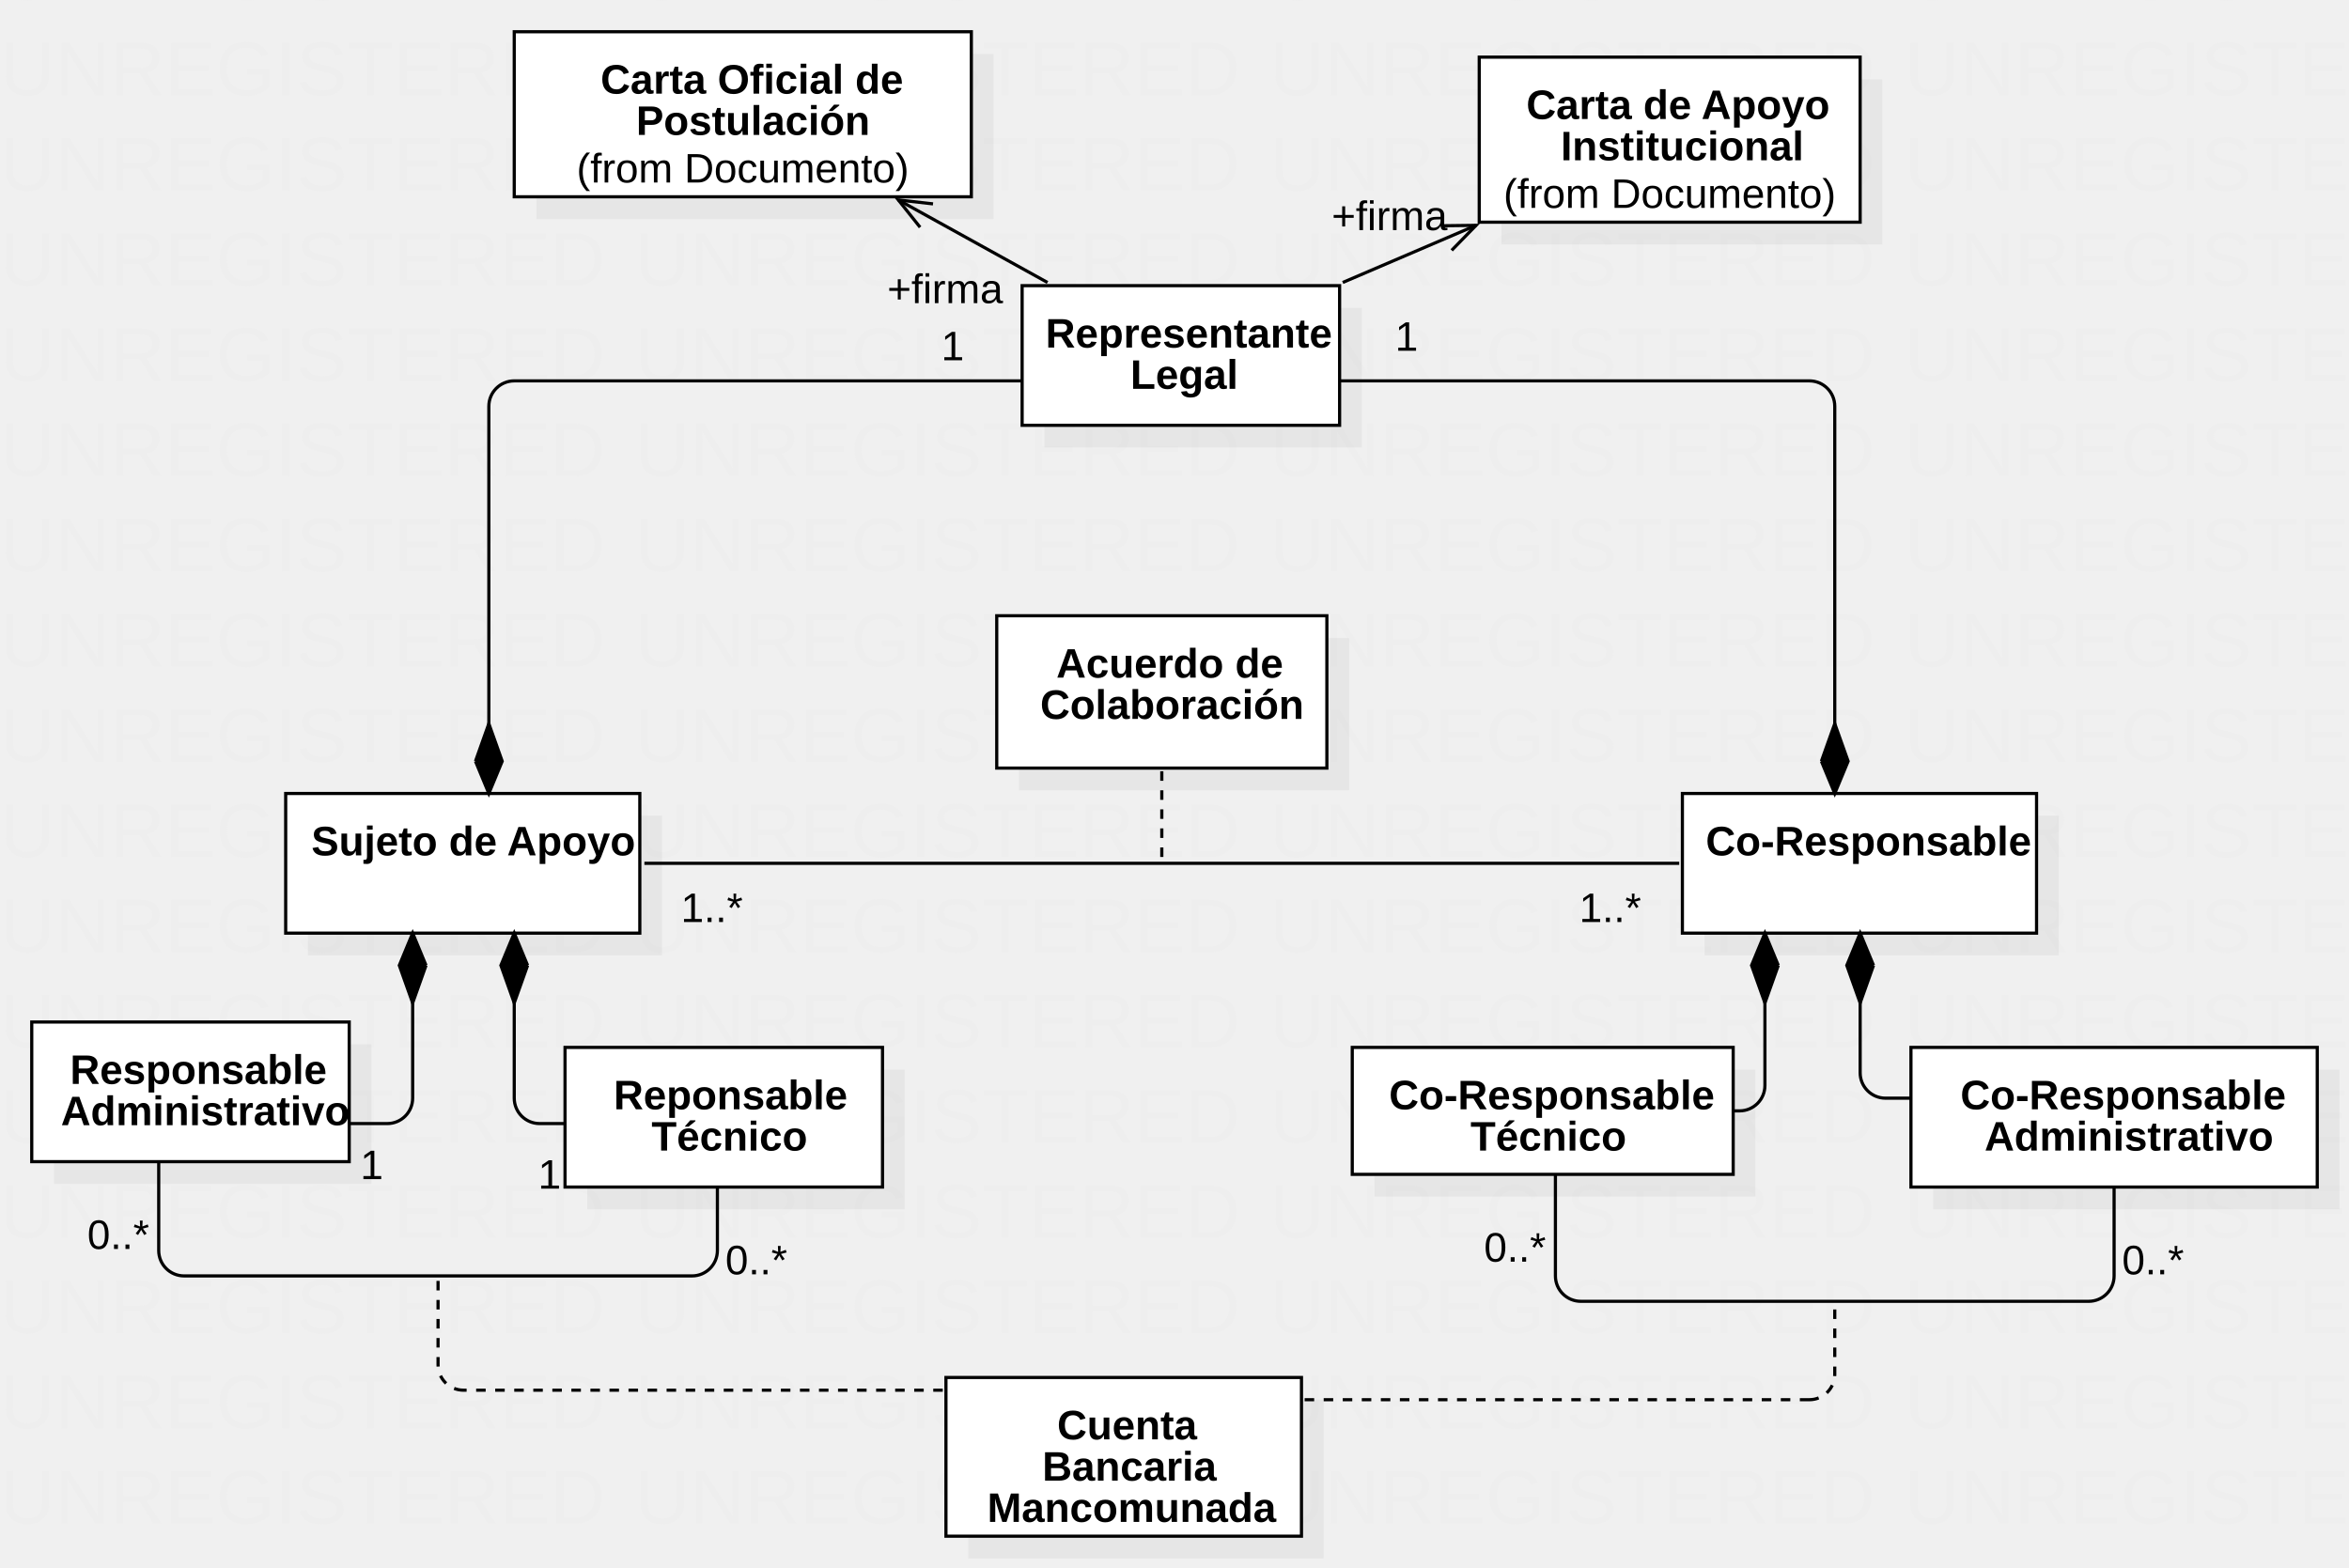
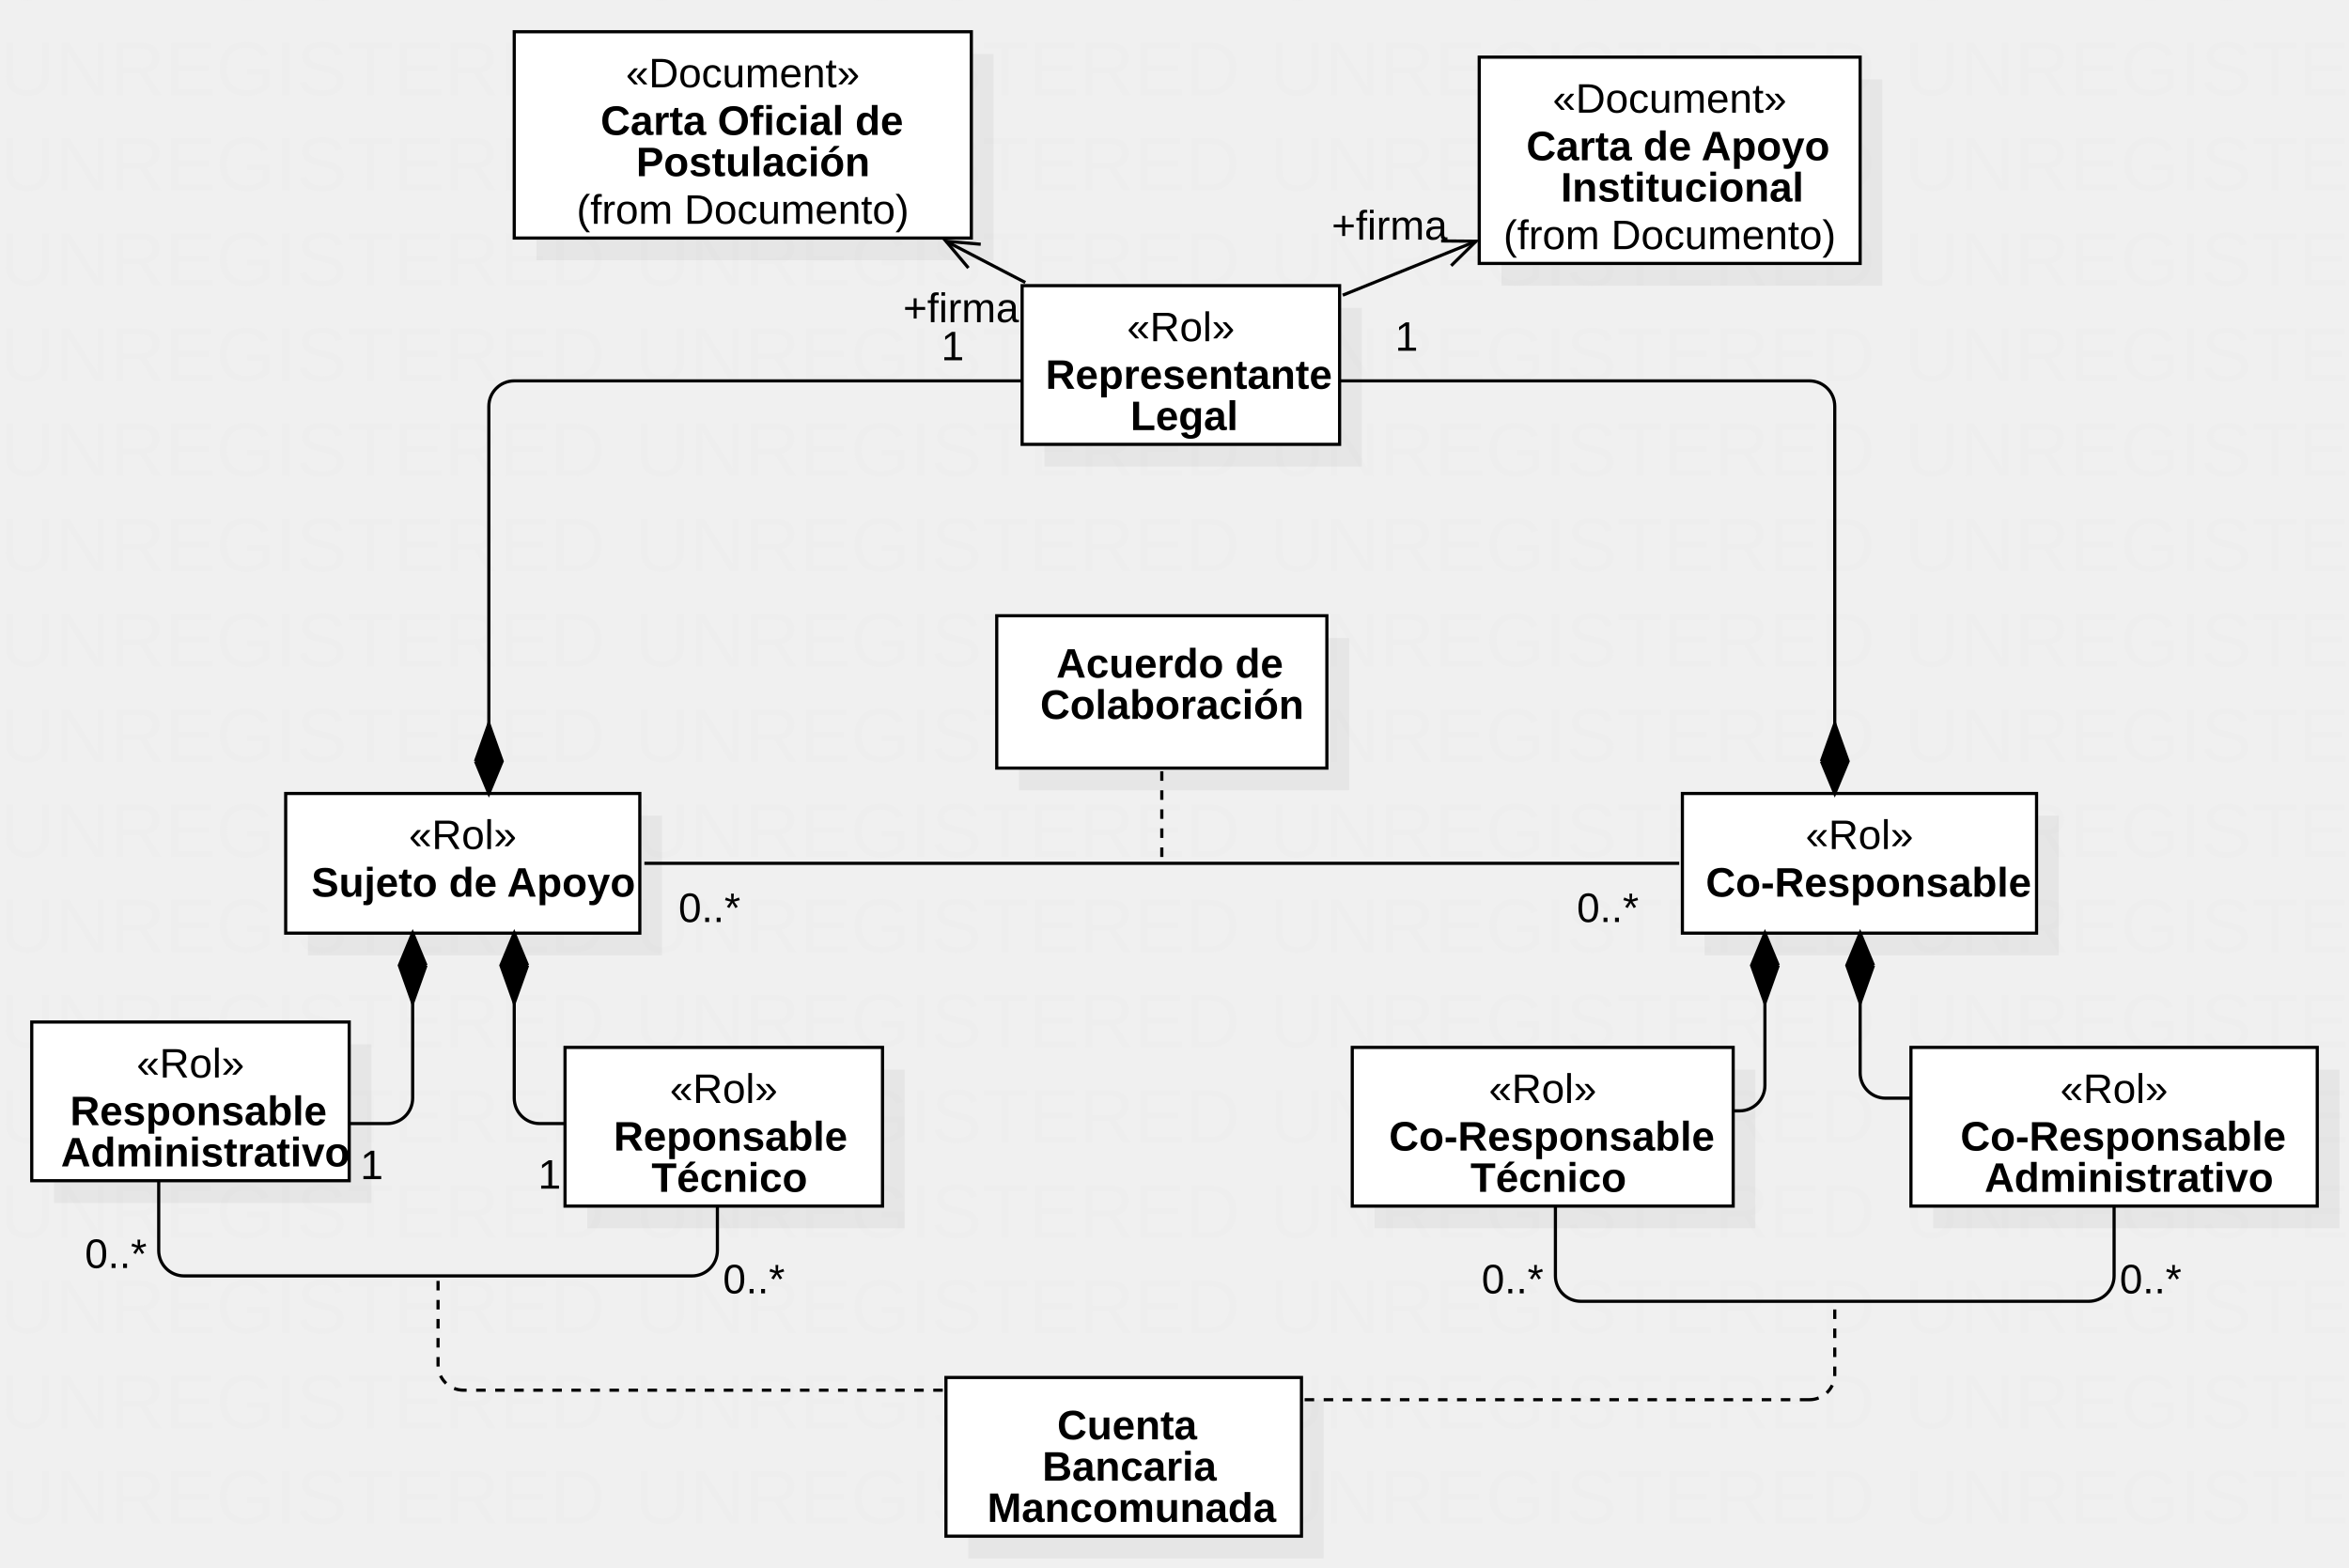
<svg xmlns="http://www.w3.org/2000/svg" version="1.1" width="740" height="494">
  <defs />
  <g>
    <text fill="#eeeeee" stroke="none" font-family="Arial" font-size="24px" font-style="normal" font-weight="normal" text-decoration="none" x="0" y="0">UNREGISTERED</text>
    <text fill="#eeeeee" stroke="none" font-family="Arial" font-size="24px" font-style="normal" font-weight="normal" text-decoration="none" x="0" y="30">UNREGISTERED</text>
    <text fill="#eeeeee" stroke="none" font-family="Arial" font-size="24px" font-style="normal" font-weight="normal" text-decoration="none" x="0" y="60">UNREGISTERED</text>
    <text fill="#eeeeee" stroke="none" font-family="Arial" font-size="24px" font-style="normal" font-weight="normal" text-decoration="none" x="0" y="90">UNREGISTERED</text>
    <text fill="#eeeeee" stroke="none" font-family="Arial" font-size="24px" font-style="normal" font-weight="normal" text-decoration="none" x="0" y="120">UNREGISTERED</text>
    <text fill="#eeeeee" stroke="none" font-family="Arial" font-size="24px" font-style="normal" font-weight="normal" text-decoration="none" x="0" y="150">UNREGISTERED</text>
    <text fill="#eeeeee" stroke="none" font-family="Arial" font-size="24px" font-style="normal" font-weight="normal" text-decoration="none" x="0" y="180">UNREGISTERED</text>
    <text fill="#eeeeee" stroke="none" font-family="Arial" font-size="24px" font-style="normal" font-weight="normal" text-decoration="none" x="0" y="210">UNREGISTERED</text>
    <text fill="#eeeeee" stroke="none" font-family="Arial" font-size="24px" font-style="normal" font-weight="normal" text-decoration="none" x="0" y="240">UNREGISTERED</text>
    <text fill="#eeeeee" stroke="none" font-family="Arial" font-size="24px" font-style="normal" font-weight="normal" text-decoration="none" x="0" y="270">UNREGISTERED</text>
    <text fill="#eeeeee" stroke="none" font-family="Arial" font-size="24px" font-style="normal" font-weight="normal" text-decoration="none" x="0" y="300">UNREGISTERED</text>
    <text fill="#eeeeee" stroke="none" font-family="Arial" font-size="24px" font-style="normal" font-weight="normal" text-decoration="none" x="0" y="330">UNREGISTERED</text>
    <text fill="#eeeeee" stroke="none" font-family="Arial" font-size="24px" font-style="normal" font-weight="normal" text-decoration="none" x="0" y="360">UNREGISTERED</text>
    <text fill="#eeeeee" stroke="none" font-family="Arial" font-size="24px" font-style="normal" font-weight="normal" text-decoration="none" x="0" y="390">UNREGISTERED</text>
    <text fill="#eeeeee" stroke="none" font-family="Arial" font-size="24px" font-style="normal" font-weight="normal" text-decoration="none" x="0" y="420">UNREGISTERED</text>
    <text fill="#eeeeee" stroke="none" font-family="Arial" font-size="24px" font-style="normal" font-weight="normal" text-decoration="none" x="0" y="450">UNREGISTERED</text>
    <text fill="#eeeeee" stroke="none" font-family="Arial" font-size="24px" font-style="normal" font-weight="normal" text-decoration="none" x="0" y="480">UNREGISTERED</text>
    <text fill="#eeeeee" stroke="none" font-family="Arial" font-size="24px" font-style="normal" font-weight="normal" text-decoration="none" x="200" y="0">UNREGISTERED</text>
    <text fill="#eeeeee" stroke="none" font-family="Arial" font-size="24px" font-style="normal" font-weight="normal" text-decoration="none" x="200" y="30">UNREGISTERED</text>
    <text fill="#eeeeee" stroke="none" font-family="Arial" font-size="24px" font-style="normal" font-weight="normal" text-decoration="none" x="200" y="60">UNREGISTERED</text>
    <text fill="#eeeeee" stroke="none" font-family="Arial" font-size="24px" font-style="normal" font-weight="normal" text-decoration="none" x="200" y="90">UNREGISTERED</text>
    <text fill="#eeeeee" stroke="none" font-family="Arial" font-size="24px" font-style="normal" font-weight="normal" text-decoration="none" x="200" y="120">UNREGISTERED</text>
    <text fill="#eeeeee" stroke="none" font-family="Arial" font-size="24px" font-style="normal" font-weight="normal" text-decoration="none" x="200" y="150">UNREGISTERED</text>
    <text fill="#eeeeee" stroke="none" font-family="Arial" font-size="24px" font-style="normal" font-weight="normal" text-decoration="none" x="200" y="180">UNREGISTERED</text>
    <text fill="#eeeeee" stroke="none" font-family="Arial" font-size="24px" font-style="normal" font-weight="normal" text-decoration="none" x="200" y="210">UNREGISTERED</text>
    <text fill="#eeeeee" stroke="none" font-family="Arial" font-size="24px" font-style="normal" font-weight="normal" text-decoration="none" x="200" y="240">UNREGISTERED</text>
    <text fill="#eeeeee" stroke="none" font-family="Arial" font-size="24px" font-style="normal" font-weight="normal" text-decoration="none" x="200" y="270">UNREGISTERED</text>
    <text fill="#eeeeee" stroke="none" font-family="Arial" font-size="24px" font-style="normal" font-weight="normal" text-decoration="none" x="200" y="300">UNREGISTERED</text>
    <text fill="#eeeeee" stroke="none" font-family="Arial" font-size="24px" font-style="normal" font-weight="normal" text-decoration="none" x="200" y="330">UNREGISTERED</text>
    <text fill="#eeeeee" stroke="none" font-family="Arial" font-size="24px" font-style="normal" font-weight="normal" text-decoration="none" x="200" y="360">UNREGISTERED</text>
    <text fill="#eeeeee" stroke="none" font-family="Arial" font-size="24px" font-style="normal" font-weight="normal" text-decoration="none" x="200" y="390">UNREGISTERED</text>
    <text fill="#eeeeee" stroke="none" font-family="Arial" font-size="24px" font-style="normal" font-weight="normal" text-decoration="none" x="200" y="420">UNREGISTERED</text>
    <text fill="#eeeeee" stroke="none" font-family="Arial" font-size="24px" font-style="normal" font-weight="normal" text-decoration="none" x="200" y="450">UNREGISTERED</text>
    <text fill="#eeeeee" stroke="none" font-family="Arial" font-size="24px" font-style="normal" font-weight="normal" text-decoration="none" x="200" y="480">UNREGISTERED</text>
    <text fill="#eeeeee" stroke="none" font-family="Arial" font-size="24px" font-style="normal" font-weight="normal" text-decoration="none" x="400" y="0">UNREGISTERED</text>
    <text fill="#eeeeee" stroke="none" font-family="Arial" font-size="24px" font-style="normal" font-weight="normal" text-decoration="none" x="400" y="30">UNREGISTERED</text>
    <text fill="#eeeeee" stroke="none" font-family="Arial" font-size="24px" font-style="normal" font-weight="normal" text-decoration="none" x="400" y="60">UNREGISTERED</text>
    <text fill="#eeeeee" stroke="none" font-family="Arial" font-size="24px" font-style="normal" font-weight="normal" text-decoration="none" x="400" y="90">UNREGISTERED</text>
    <text fill="#eeeeee" stroke="none" font-family="Arial" font-size="24px" font-style="normal" font-weight="normal" text-decoration="none" x="400" y="120">UNREGISTERED</text>
    <text fill="#eeeeee" stroke="none" font-family="Arial" font-size="24px" font-style="normal" font-weight="normal" text-decoration="none" x="400" y="150">UNREGISTERED</text>
    <text fill="#eeeeee" stroke="none" font-family="Arial" font-size="24px" font-style="normal" font-weight="normal" text-decoration="none" x="400" y="180">UNREGISTERED</text>
    <text fill="#eeeeee" stroke="none" font-family="Arial" font-size="24px" font-style="normal" font-weight="normal" text-decoration="none" x="400" y="210">UNREGISTERED</text>
    <text fill="#eeeeee" stroke="none" font-family="Arial" font-size="24px" font-style="normal" font-weight="normal" text-decoration="none" x="400" y="240">UNREGISTERED</text>
    <text fill="#eeeeee" stroke="none" font-family="Arial" font-size="24px" font-style="normal" font-weight="normal" text-decoration="none" x="400" y="270">UNREGISTERED</text>
    <text fill="#eeeeee" stroke="none" font-family="Arial" font-size="24px" font-style="normal" font-weight="normal" text-decoration="none" x="400" y="300">UNREGISTERED</text>
    <text fill="#eeeeee" stroke="none" font-family="Arial" font-size="24px" font-style="normal" font-weight="normal" text-decoration="none" x="400" y="330">UNREGISTERED</text>
    <text fill="#eeeeee" stroke="none" font-family="Arial" font-size="24px" font-style="normal" font-weight="normal" text-decoration="none" x="400" y="360">UNREGISTERED</text>
    <text fill="#eeeeee" stroke="none" font-family="Arial" font-size="24px" font-style="normal" font-weight="normal" text-decoration="none" x="400" y="390">UNREGISTERED</text>
    <text fill="#eeeeee" stroke="none" font-family="Arial" font-size="24px" font-style="normal" font-weight="normal" text-decoration="none" x="400" y="420">UNREGISTERED</text>
    <text fill="#eeeeee" stroke="none" font-family="Arial" font-size="24px" font-style="normal" font-weight="normal" text-decoration="none" x="400" y="450">UNREGISTERED</text>
    <text fill="#eeeeee" stroke="none" font-family="Arial" font-size="24px" font-style="normal" font-weight="normal" text-decoration="none" x="400" y="480">UNREGISTERED</text>
    <text fill="#eeeeee" stroke="none" font-family="Arial" font-size="24px" font-style="normal" font-weight="normal" text-decoration="none" x="600" y="0">UNREGISTERED</text>
    <text fill="#eeeeee" stroke="none" font-family="Arial" font-size="24px" font-style="normal" font-weight="normal" text-decoration="none" x="600" y="30">UNREGISTERED</text>
    <text fill="#eeeeee" stroke="none" font-family="Arial" font-size="24px" font-style="normal" font-weight="normal" text-decoration="none" x="600" y="60">UNREGISTERED</text>
    <text fill="#eeeeee" stroke="none" font-family="Arial" font-size="24px" font-style="normal" font-weight="normal" text-decoration="none" x="600" y="90">UNREGISTERED</text>
    <text fill="#eeeeee" stroke="none" font-family="Arial" font-size="24px" font-style="normal" font-weight="normal" text-decoration="none" x="600" y="120">UNREGISTERED</text>
    <text fill="#eeeeee" stroke="none" font-family="Arial" font-size="24px" font-style="normal" font-weight="normal" text-decoration="none" x="600" y="150">UNREGISTERED</text>
    <text fill="#eeeeee" stroke="none" font-family="Arial" font-size="24px" font-style="normal" font-weight="normal" text-decoration="none" x="600" y="180">UNREGISTERED</text>
    <text fill="#eeeeee" stroke="none" font-family="Arial" font-size="24px" font-style="normal" font-weight="normal" text-decoration="none" x="600" y="210">UNREGISTERED</text>
    <text fill="#eeeeee" stroke="none" font-family="Arial" font-size="24px" font-style="normal" font-weight="normal" text-decoration="none" x="600" y="240">UNREGISTERED</text>
    <text fill="#eeeeee" stroke="none" font-family="Arial" font-size="24px" font-style="normal" font-weight="normal" text-decoration="none" x="600" y="270">UNREGISTERED</text>
    <text fill="#eeeeee" stroke="none" font-family="Arial" font-size="24px" font-style="normal" font-weight="normal" text-decoration="none" x="600" y="300">UNREGISTERED</text>
    <text fill="#eeeeee" stroke="none" font-family="Arial" font-size="24px" font-style="normal" font-weight="normal" text-decoration="none" x="600" y="330">UNREGISTERED</text>
    <text fill="#eeeeee" stroke="none" font-family="Arial" font-size="24px" font-style="normal" font-weight="normal" text-decoration="none" x="600" y="360">UNREGISTERED</text>
    <text fill="#eeeeee" stroke="none" font-family="Arial" font-size="24px" font-style="normal" font-weight="normal" text-decoration="none" x="600" y="390">UNREGISTERED</text>
    <text fill="#eeeeee" stroke="none" font-family="Arial" font-size="24px" font-style="normal" font-weight="normal" text-decoration="none" x="600" y="420">UNREGISTERED</text>
    <text fill="#eeeeee" stroke="none" font-family="Arial" font-size="24px" font-style="normal" font-weight="normal" text-decoration="none" x="600" y="450">UNREGISTERED</text>
    <text fill="#eeeeee" stroke="none" font-family="Arial" font-size="24px" font-style="normal" font-weight="normal" text-decoration="none" x="600" y="480">UNREGISTERED</text>
    <g transform="translate(-30,-22) scale(1,1)">
      <rect fill="#C0C0C0" stroke="none" x="127" y="279" width="111.559" height="44" opacity="0.2" />
    </g>
    <g transform="translate(-30,-22) scale(1,1)">
      <rect fill="#ffffff" stroke="none" x="120" y="272" width="111.559" height="44" />
    </g>
    <g transform="translate(-30,-22) scale(1,1)">
      <path fill="none" stroke="#000000" d="M 120 272 L 231.559 272 L 231.559 316 L 120 316 L 120 272 Z Z" stroke-miterlimit="10" />
    </g>
    <g transform="translate(-30,-22) scale(1,1)">
      <g>
        <path fill="none" stroke="none" />
-         <text fill="#000000" stroke="none" font-family="Arial" font-size="13px" font-style="normal" font-weight="bold" text-decoration="none" x="128.077" y="291.5">Sujeto de Apoyo</text>
+         <text fill="#000000" stroke="none" font-family="Arial" font-size="13px" font-style="normal" font-weight="normal" text-decoration="none" x="158.796" y="289.5">«Rol»</text>
+       </g>
+     </g>
+     <g transform="translate(-30,-22) scale(1,1)">
+       <g>
+         <path fill="none" stroke="none" />
+         <text fill="#000000" stroke="none" font-family="Arial" font-size="13px" font-style="normal" font-weight="bold" text-decoration="none" x="128.077" y="304.5">Sujeto de Apoyo</text>
      </g>
    </g>
    <g transform="translate(-30,-22) scale(1,1)">
      <rect fill="#C0C0C0" stroke="none" x="567" y="279" width="111.572" height="44" opacity="0.2" />
    </g>
    <g transform="translate(-30,-22) scale(1,1)">
      <rect fill="#ffffff" stroke="none" x="560" y="272" width="111.572" height="44" />
    </g>
    <g transform="translate(-30,-22) scale(1,1)">
      <path fill="none" stroke="#000000" d="M 560 272 L 671.572 272 L 671.572 316 L 560 316 L 560 272 Z Z" stroke-miterlimit="10" />
    </g>
    <g transform="translate(-30,-22) scale(1,1)">
      <g>
        <path fill="none" stroke="none" />
-         <text fill="#000000" stroke="none" font-family="Arial" font-size="13px" font-style="normal" font-weight="bold" text-decoration="none" x="567.369" y="291.5">Co-Responsable</text>
-       </g>
-     </g>
-     <g transform="translate(-30,-22) scale(1,1)">
-       <rect fill="#C0C0C0" stroke="none" x="215" y="359" width="100.013" height="44" opacity="0.2" />
-     </g>
-     <g transform="translate(-30,-22) scale(1,1)">
-       <rect fill="#ffffff" stroke="none" x="208" y="352" width="100.013" height="44" />
-     </g>
-     <g transform="translate(-30,-22) scale(1,1)">
-       <path fill="none" stroke="#000000" d="M 208 352 L 308.013 352 L 308.013 396 L 208 396 L 208 352 Z Z" stroke-miterlimit="10" />
-     </g>
-     <g transform="translate(-30,-22) scale(1,1)">
-       <g>
-         <path fill="none" stroke="none" />
-         <text fill="#000000" stroke="none" font-family="Arial" font-size="13px" font-style="normal" font-weight="bold" text-decoration="none" x="223.313" y="371.5">Reponsable</text>
-         <text fill="#000000" stroke="none" font-family="Arial" font-size="13px" font-style="normal" font-weight="bold" text-decoration="none" x="235.247" y="384.5">Técnico</text>
-       </g>
-     </g>
-     <g transform="translate(-30,-22) scale(1,1)">
-       <rect fill="#C0C0C0" stroke="none" x="47" y="351" width="100.013" height="44" opacity="0.2" />
-     </g>
-     <g transform="translate(-30,-22) scale(1,1)">
-       <rect fill="#ffffff" stroke="none" x="40" y="344" width="100.013" height="44" />
-     </g>
-     <g transform="translate(-30,-22) scale(1,1)">
-       <path fill="none" stroke="#000000" d="M 40 344 L 140.013 344 L 140.013 388 L 40 388 L 40 344 Z Z" stroke-miterlimit="10" />
-     </g>
-     <g transform="translate(-30,-22) scale(1,1)">
-       <g>
-         <path fill="none" stroke="none" />
-         <text fill="#000000" stroke="none" font-family="Arial" font-size="13px" font-style="normal" font-weight="bold" text-decoration="none" x="52.063" y="363.5">Responsable</text>
-         <text fill="#000000" stroke="none" font-family="Arial" font-size="13px" font-style="normal" font-weight="bold" text-decoration="none" x="49.188" y="376.5">Administrativo</text>
-       </g>
-     </g>
-     <g transform="translate(-30,-22) scale(1,1)">
-       <rect fill="#C0C0C0" stroke="none" x="359" y="119" width="100.013" height="44" opacity="0.2" />
-     </g>
-     <g transform="translate(-30,-22) scale(1,1)">
-       <rect fill="#ffffff" stroke="none" x="352" y="112" width="100.013" height="44" />
-     </g>
-     <g transform="translate(-30,-22) scale(1,1)">
-       <path fill="none" stroke="#000000" d="M 352 112 L 452.013 112 L 452.013 156 L 352 156 L 352 112 Z Z" stroke-miterlimit="10" />
-     </g>
-     <g transform="translate(-30,-22) scale(1,1)">
-       <g>
-         <path fill="none" stroke="none" />
-         <text fill="#000000" stroke="none" font-family="Arial" font-size="13px" font-style="normal" font-weight="bold" text-decoration="none" x="359.366" y="131.5">Representante</text>
-         <text fill="#000000" stroke="none" font-family="Arial" font-size="13px" font-style="normal" font-weight="bold" text-decoration="none" x="386.102" y="144.5">Legal</text>
+         <text fill="#000000" stroke="none" font-family="Arial" font-size="13px" font-style="normal" font-weight="normal" text-decoration="none" x="598.803" y="289.5">«Rol»</text>
+       </g>
+     </g>
+     <g transform="translate(-30,-22) scale(1,1)">
+       <g>
+         <path fill="none" stroke="none" />
+         <text fill="#000000" stroke="none" font-family="Arial" font-size="13px" font-style="normal" font-weight="bold" text-decoration="none" x="567.369" y="304.5">Co-Responsable</text>
+       </g>
+     </g>
+     <g transform="translate(-30,-22) scale(1,1)">
+       <rect fill="#C0C0C0" stroke="none" x="215" y="359" width="100.013" height="50" opacity="0.2" />
+     </g>
+     <g transform="translate(-30,-22) scale(1,1)">
+       <rect fill="#ffffff" stroke="none" x="208" y="352" width="100.013" height="50" />
+     </g>
+     <g transform="translate(-30,-22) scale(1,1)">
+       <path fill="none" stroke="#000000" d="M 208 352 L 308.013 352 L 308.013 402 L 208 402 L 208 352 Z Z" stroke-miterlimit="10" />
+     </g>
+     <g transform="translate(-30,-22) scale(1,1)">
+       <g>
+         <path fill="none" stroke="none" />
+         <text fill="#000000" stroke="none" font-family="Arial" font-size="13px" font-style="normal" font-weight="normal" text-decoration="none" x="241.023" y="369.5">«Rol»</text>
+       </g>
+     </g>
+     <g transform="translate(-30,-22) scale(1,1)">
+       <g>
+         <path fill="none" stroke="none" />
+         <text fill="#000000" stroke="none" font-family="Arial" font-size="13px" font-style="normal" font-weight="bold" text-decoration="none" x="223.313" y="384.5">Reponsable</text>
+         <text fill="#000000" stroke="none" font-family="Arial" font-size="13px" font-style="normal" font-weight="bold" text-decoration="none" x="235.247" y="397.5">Técnico</text>
+       </g>
+     </g>
+     <g transform="translate(-30,-22) scale(1,1)">
+       <rect fill="#C0C0C0" stroke="none" x="47" y="351" width="100.013" height="50" opacity="0.2" />
+     </g>
+     <g transform="translate(-30,-22) scale(1,1)">
+       <rect fill="#ffffff" stroke="none" x="40" y="344" width="100.013" height="50" />
+     </g>
+     <g transform="translate(-30,-22) scale(1,1)">
+       <path fill="none" stroke="#000000" d="M 40 344 L 140.013 344 L 140.013 394 L 40 394 L 40 344 Z Z" stroke-miterlimit="10" />
+     </g>
+     <g transform="translate(-30,-22) scale(1,1)">
+       <g>
+         <path fill="none" stroke="none" />
+         <text fill="#000000" stroke="none" font-family="Arial" font-size="13px" font-style="normal" font-weight="normal" text-decoration="none" x="73.023" y="361.5">«Rol»</text>
+       </g>
+     </g>
+     <g transform="translate(-30,-22) scale(1,1)">
+       <g>
+         <path fill="none" stroke="none" />
+         <text fill="#000000" stroke="none" font-family="Arial" font-size="13px" font-style="normal" font-weight="bold" text-decoration="none" x="52.063" y="376.5">Responsable</text>
+         <text fill="#000000" stroke="none" font-family="Arial" font-size="13px" font-style="normal" font-weight="bold" text-decoration="none" x="49.188" y="389.5">Administrativo</text>
+       </g>
+     </g>
+     <g transform="translate(-30,-22) scale(1,1)">
+       <rect fill="#C0C0C0" stroke="none" x="359" y="119" width="100.013" height="50" opacity="0.2" />
+     </g>
+     <g transform="translate(-30,-22) scale(1,1)">
+       <rect fill="#ffffff" stroke="none" x="352" y="112" width="100.013" height="50" />
+     </g>
+     <g transform="translate(-30,-22) scale(1,1)">
+       <path fill="none" stroke="#000000" d="M 352 112 L 452.013 112 L 452.013 162 L 352 162 L 352 112 Z Z" stroke-miterlimit="10" />
+     </g>
+     <g transform="translate(-30,-22) scale(1,1)">
+       <g>
+         <path fill="none" stroke="none" />
+         <text fill="#000000" stroke="none" font-family="Arial" font-size="13px" font-style="normal" font-weight="normal" text-decoration="none" x="385.023" y="129.5">«Rol»</text>
+       </g>
+     </g>
+     <g transform="translate(-30,-22) scale(1,1)">
+       <g>
+         <path fill="none" stroke="none" />
+         <text fill="#000000" stroke="none" font-family="Arial" font-size="13px" font-style="normal" font-weight="bold" text-decoration="none" x="359.366" y="144.5">Representante</text>
+         <text fill="#000000" stroke="none" font-family="Arial" font-size="13px" font-style="normal" font-weight="bold" text-decoration="none" x="386.102" y="157.5">Legal</text>
      </g>
    </g>
    <g transform="translate(-30,-22) scale(1,1)">
      <path fill="none" stroke="#000000" d="M 208 376 L 200 376 M 200 376 A 8 8 0 0 1 192 368 L 192 316" stroke-miterlimit="10" />
    </g>
    <g transform="translate(-30,-22) scale(1,1)">
      <path fill="#000000" stroke="none" d="M 196.21 326.163 L 192 316 L 187.79 326.163 L 192 338" />
    </g>
    <g transform="translate(-30,-22) scale(1,1)">
      <path fill="none" stroke="#000000" d="M 196.21 326.163 L 192 316 L 187.79 326.163 L 192 338 L 196.21 326.163" stroke-miterlimit="10" />
    </g>
    <g transform="translate(-30,-22) scale(1,1)">
      <g>
        <path fill="none" stroke="none" />
        <text fill="#000000" stroke="none" font-family="Arial" font-size="13px" font-style="normal" font-weight="normal" text-decoration="none" x="199.5" y="396.5">1</text>
      </g>
    </g>
    <g transform="translate(-30,-22) scale(1,1)">
      <path fill="none" stroke="#000000" d="M 140 376 L 152 376 M 152 376 A 8 8 0 0 0 160 368 L 160 316" stroke-miterlimit="10" />
    </g>
    <g transform="translate(-30,-22) scale(1,1)">
      <path fill="#000000" stroke="none" d="M 164.21 326.163 L 160 316 L 155.79 326.163 L 160 338" />
    </g>
    <g transform="translate(-30,-22) scale(1,1)">
      <path fill="none" stroke="#000000" d="M 164.21 326.163 L 160 316 L 155.79 326.163 L 160 338 L 164.21 326.163" stroke-miterlimit="10" />
    </g>
    <g transform="translate(-30,-22) scale(1,1)">
      <g>
        <path fill="none" stroke="none" />
        <text fill="#000000" stroke="none" font-family="Arial" font-size="13px" font-style="normal" font-weight="normal" text-decoration="none" x="143.5" y="393.5">1</text>
      </g>
    </g>
    <g transform="translate(-30,-22) scale(1,1)">
      <path fill="none" stroke="#000000" d="M 352 142 L 192 142 M 192 142 A 8 8 0 0 0 184 150 L 184 272" stroke-miterlimit="10" />
    </g>
    <g transform="translate(-30,-22) scale(1,1)">
      <path fill="#000000" stroke="none" d="M 179.79 261.837 L 184 272 L 188.21 261.837 L 184 250" />
    </g>
    <g transform="translate(-30,-22) scale(1,1)">
      <path fill="none" stroke="#000000" d="M 179.79 261.837 L 184 272 L 188.21 261.837 L 184 250 L 179.79 261.837" stroke-miterlimit="10" />
    </g>
    <g transform="translate(-30,-22) scale(1,1)">
      <g>
        <path fill="none" stroke="none" />
        <text fill="#000000" stroke="none" font-family="Arial" font-size="13px" font-style="normal" font-weight="normal" text-decoration="none" x="326.5" y="135.5">1</text>
      </g>
    </g>
    <g transform="translate(-30,-22) scale(1,1)">
      <path fill="none" stroke="#000000" d="M 452 142 L 600 142 M 600 142 A 8 8 0 0 1 608 150 L 608 272" stroke-miterlimit="10" />
    </g>
    <g transform="translate(-30,-22) scale(1,1)">
      <path fill="#000000" stroke="none" d="M 603.79 261.837 L 608 272 L 612.21 261.837 L 608 250" />
    </g>
    <g transform="translate(-30,-22) scale(1,1)">
      <path fill="none" stroke="#000000" d="M 603.79 261.837 L 608 272 L 612.21 261.837 L 608 250 L 603.79 261.837" stroke-miterlimit="10" />
    </g>
    <g transform="translate(-30,-22) scale(1,1)">
      <g>
        <path fill="none" stroke="none" />
        <text fill="#000000" stroke="none" font-family="Arial" font-size="13px" font-style="normal" font-weight="normal" text-decoration="none" x="469.5" y="132.5">1</text>
      </g>
    </g>
    <g transform="translate(-30,-22) scale(1,1)">
-       <rect fill="#C0C0C0" stroke="none" x="639" y="359" width="128" height="44" opacity="0.2" />
-     </g>
-     <g transform="translate(-30,-22) scale(1,1)">
-       <rect fill="#ffffff" stroke="none" x="632" y="352" width="128" height="44" />
-     </g>
-     <g transform="translate(-30,-22) scale(1,1)">
-       <path fill="none" stroke="#000000" d="M 632 352 L 760 352 L 760 396 L 632 396 L 632 352 Z Z" stroke-miterlimit="10" />
-     </g>
-     <g transform="translate(-30,-22) scale(1,1)">
-       <g>
-         <path fill="none" stroke="none" />
-         <text fill="#000000" stroke="none" font-family="Arial" font-size="13px" font-style="normal" font-weight="bold" text-decoration="none" x="647.583" y="371.5">Co-Responsable</text>
-         <text fill="#000000" stroke="none" font-family="Arial" font-size="13px" font-style="normal" font-weight="bold" text-decoration="none" x="655.181" y="384.5">Administrativo</text>
-       </g>
-     </g>
-     <g transform="translate(-30,-22) scale(1,1)">
-       <rect fill="#C0C0C0" stroke="none" x="463" y="359" width="120" height="40" opacity="0.2" />
-     </g>
-     <g transform="translate(-30,-22) scale(1,1)">
-       <rect fill="#ffffff" stroke="none" x="456" y="352" width="120" height="40" />
-     </g>
-     <g transform="translate(-30,-22) scale(1,1)">
-       <path fill="none" stroke="#000000" d="M 456 352 L 576 352 L 576 392 L 456 392 L 456 352 Z Z" stroke-miterlimit="10" />
-     </g>
-     <g transform="translate(-30,-22) scale(1,1)">
-       <g>
-         <path fill="none" stroke="none" />
-         <text fill="#000000" stroke="none" font-family="Arial" font-size="13px" font-style="normal" font-weight="bold" text-decoration="none" x="467.583" y="371.5">Co-Responsable</text>
-         <text fill="#000000" stroke="none" font-family="Arial" font-size="13px" font-style="normal" font-weight="bold" text-decoration="none" x="493.24" y="384.5">Técnico</text>
+       <rect fill="#C0C0C0" stroke="none" x="639" y="359" width="128" height="50" opacity="0.2" />
+     </g>
+     <g transform="translate(-30,-22) scale(1,1)">
+       <rect fill="#ffffff" stroke="none" x="632" y="352" width="128" height="50" />
+     </g>
+     <g transform="translate(-30,-22) scale(1,1)">
+       <path fill="none" stroke="#000000" d="M 632 352 L 760 352 L 760 402 L 632 402 L 632 352 Z Z" stroke-miterlimit="10" />
+     </g>
+     <g transform="translate(-30,-22) scale(1,1)">
+       <g>
+         <path fill="none" stroke="none" />
+         <text fill="#000000" stroke="none" font-family="Arial" font-size="13px" font-style="normal" font-weight="normal" text-decoration="none" x="679.017" y="369.5">«Rol»</text>
+       </g>
+     </g>
+     <g transform="translate(-30,-22) scale(1,1)">
+       <g>
+         <path fill="none" stroke="none" />
+         <text fill="#000000" stroke="none" font-family="Arial" font-size="13px" font-style="normal" font-weight="bold" text-decoration="none" x="647.583" y="384.5">Co-Responsable</text>
+         <text fill="#000000" stroke="none" font-family="Arial" font-size="13px" font-style="normal" font-weight="bold" text-decoration="none" x="655.181" y="397.5">Administrativo</text>
+       </g>
+     </g>
+     <g transform="translate(-30,-22) scale(1,1)">
+       <rect fill="#C0C0C0" stroke="none" x="463" y="359" width="120" height="50" opacity="0.2" />
+     </g>
+     <g transform="translate(-30,-22) scale(1,1)">
+       <rect fill="#ffffff" stroke="none" x="456" y="352" width="120" height="50" />
+     </g>
+     <g transform="translate(-30,-22) scale(1,1)">
+       <path fill="none" stroke="#000000" d="M 456 352 L 576 352 L 576 402 L 456 402 L 456 352 Z Z" stroke-miterlimit="10" />
+     </g>
+     <g transform="translate(-30,-22) scale(1,1)">
+       <g>
+         <path fill="none" stroke="none" />
+         <text fill="#000000" stroke="none" font-family="Arial" font-size="13px" font-style="normal" font-weight="normal" text-decoration="none" x="499.017" y="369.5">«Rol»</text>
+       </g>
+     </g>
+     <g transform="translate(-30,-22) scale(1,1)">
+       <g>
+         <path fill="none" stroke="none" />
+         <text fill="#000000" stroke="none" font-family="Arial" font-size="13px" font-style="normal" font-weight="bold" text-decoration="none" x="467.583" y="384.5">Co-Responsable</text>
+         <text fill="#000000" stroke="none" font-family="Arial" font-size="13px" font-style="normal" font-weight="bold" text-decoration="none" x="493.24" y="397.5">Técnico</text>
      </g>
    </g>
    <g transform="translate(-30,-22) scale(1,1)">
      <path fill="none" stroke="#000000" d="M 576 372 L 578 372 M 578 372 A 8 8 0 0 0 586 364 L 586 316" stroke-miterlimit="10" />
    </g>
    <g transform="translate(-30,-22) scale(1,1)">
      <path fill="#000000" stroke="none" d="M 590.21 326.163 L 586 316 L 581.79 326.163 L 586 338" />
    </g>
    <g transform="translate(-30,-22) scale(1,1)">
      <path fill="none" stroke="#000000" d="M 590.21 326.163 L 586 316 L 581.79 326.163 L 586 338 L 590.21 326.163" stroke-miterlimit="10" />
    </g>
    <g transform="translate(-30,-22) scale(1,1)">
      <path fill="none" stroke="#000000" d="M 632 368 L 624 368 M 624 368 A 8 8 0 0 1 616 360 L 616 316" stroke-miterlimit="10" />
    </g>
    <g transform="translate(-30,-22) scale(1,1)">
      <path fill="#000000" stroke="none" d="M 620.21 326.163 L 616 316 L 611.79 326.163 L 616 338" />
    </g>
    <g transform="translate(-30,-22) scale(1,1)">
      <path fill="none" stroke="#000000" d="M 620.21 326.163 L 616 316 L 611.79 326.163 L 616 338 L 620.21 326.163" stroke-miterlimit="10" />
    </g>
    <g transform="translate(-30,-22) scale(1,1)">
      <rect fill="#C0C0C0" stroke="none" x="351" y="223" width="104" height="48" opacity="0.2" />
    </g>
    <g transform="translate(-30,-22) scale(1,1)">
      <rect fill="#ffffff" stroke="none" x="344" y="216" width="104" height="48" />
    </g>
    <g transform="translate(-30,-22) scale(1,1)">
      <path fill="none" stroke="#000000" d="M 344 216 L 448 216 L 448 264 L 344 264 L 344 216 Z Z" stroke-miterlimit="10" />
    </g>
    <g transform="translate(-30,-22) scale(1,1)">
      <g>
        <path fill="none" stroke="none" />
        <text fill="#000000" stroke="none" font-family="Arial" font-size="13px" font-style="normal" font-weight="bold" text-decoration="none" x="362.754" y="235.5">Acuerdo de</text>
        <text fill="#000000" stroke="none" font-family="Arial" font-size="13px" font-style="normal" font-weight="bold" text-decoration="none" x="357.698" y="248.5">Colaboración</text>
      </g>
    </g>
    <g transform="translate(-30,-22) scale(1,1)">
      <rect fill="#C0C0C0" stroke="none" x="335" y="463" width="112" height="50" opacity="0.2" />
    </g>
    <g transform="translate(-30,-22) scale(1,1)">
      <rect fill="#ffffff" stroke="none" x="328" y="456" width="112" height="50" />
    </g>
    <g transform="translate(-30,-22) scale(1,1)">
      <path fill="none" stroke="#000000" d="M 328 456 L 440 456 L 440 506 L 328 506 L 328 456 Z Z" stroke-miterlimit="10" />
    </g>
    <g transform="translate(-30,-22) scale(1,1)">
      <g>
        <path fill="none" stroke="none" />
        <text fill="#000000" stroke="none" font-family="Arial" font-size="13px" font-style="normal" font-weight="bold" text-decoration="none" x="363.04" y="475.5">Cuenta</text>
        <text fill="#000000" stroke="none" font-family="Arial" font-size="13px" font-style="normal" font-weight="bold" text-decoration="none" x="358.346" y="488.5">Bancaria</text>
        <text fill="#000000" stroke="none" font-family="Arial" font-size="13px" font-style="normal" font-weight="bold" text-decoration="none" x="341.001" y="501.5">Mancomunada</text>
      </g>
    </g>
    <g transform="translate(-30,-22) scale(1,1)">
-       <path fill="none" stroke="#000000" d="M 520 392 L 520 424 M 520 424 A 8 8 0 0 0 528 432 L 688 432 M 688 432 A 8 8 0 0 0 696 424 L 696 396" stroke-miterlimit="10" />
-     </g>
-     <g transform="translate(-30,-22) scale(1,1)">
-       <g>
-         <path fill="none" stroke="none" />
-         <text fill="#000000" stroke="none" font-family="Arial" font-size="13px" font-style="normal" font-weight="normal" text-decoration="none" x="497.5" y="419.5">0..*</text>
-       </g>
-     </g>
-     <g transform="translate(-30,-22) scale(1,1)">
-       <g>
-         <path fill="none" stroke="none" />
-         <text fill="#000000" stroke="none" font-family="Arial" font-size="13px" font-style="normal" font-weight="normal" text-decoration="none" x="698.5" y="423.5">0..*</text>
+       <path fill="none" stroke="#000000" d="M 520 402 L 520 424 M 520 424 A 8 8 0 0 0 528 432 L 688 432 M 688 432 A 8 8 0 0 0 696 424 L 696 402" stroke-miterlimit="10" />
+     </g>
+     <g transform="translate(-30,-22) scale(1,1)">
+       <g>
+         <path fill="none" stroke="none" />
+         <text fill="#000000" stroke="none" font-family="Arial" font-size="13px" font-style="normal" font-weight="normal" text-decoration="none" x="496.744" y="429.5">0..*</text>
+       </g>
+     </g>
+     <g transform="translate(-30,-22) scale(1,1)">
+       <g>
+         <path fill="none" stroke="none" />
+         <text fill="#000000" stroke="none" font-family="Arial" font-size="13px" font-style="normal" font-weight="normal" text-decoration="none" x="697.744" y="429.5">0..*</text>
      </g>
    </g>
    <g transform="translate(-30,-22) scale(1,1)">
      <path fill="none" stroke="#000000" d="M 233 294 L 559 294" stroke-miterlimit="10" />
    </g>
    <g transform="translate(-30,-22) scale(1,1)">
      <g>
        <path fill="none" stroke="none" />
-         <text fill="#000000" stroke="none" font-family="Arial" font-size="13px" font-style="normal" font-weight="normal" text-decoration="none" x="244.5" y="312.5">1..*</text>
-       </g>
-     </g>
-     <g transform="translate(-30,-22) scale(1,1)">
-       <g>
-         <path fill="none" stroke="none" />
-         <text fill="#000000" stroke="none" font-family="Arial" font-size="13px" font-style="normal" font-weight="normal" text-decoration="none" x="527.5" y="312.5">1..*</text>
+         <text fill="#000000" stroke="none" font-family="Arial" font-size="13px" font-style="normal" font-weight="normal" text-decoration="none" x="243.744" y="312.5">0..*</text>
+       </g>
+     </g>
+     <g transform="translate(-30,-22) scale(1,1)">
+       <g>
+         <path fill="none" stroke="none" />
+         <text fill="#000000" stroke="none" font-family="Arial" font-size="13px" font-style="normal" font-weight="normal" text-decoration="none" x="526.744" y="312.5">0..*</text>
      </g>
    </g>
    <g transform="translate(-30,-22) scale(1,1)">
      <path fill="none" stroke="#000000" d="M 441 463 L 600 463 M 600 463 A 8 8 0 0 0 608 455 L 608 433" stroke-miterlimit="10" stroke-dasharray="3" />
    </g>
    <g transform="translate(-30,-22) scale(1,1)">
      <path fill="none" stroke="#000000" d="M 396 265 L 396 294" stroke-miterlimit="10" stroke-dasharray="3" />
    </g>
    <g transform="translate(-30,-22) scale(1,1)">
-       <path fill="none" stroke="#000000" d="M 80 388 L 80 416 M 80 416 A 8 8 0 0 0 88 424 L 248 424 M 248 424 A 8 8 0 0 0 256 416 L 256 396" stroke-miterlimit="10" />
-     </g>
-     <g transform="translate(-30,-22) scale(1,1)">
-       <g>
-         <path fill="none" stroke="none" />
-         <text fill="#000000" stroke="none" font-family="Arial" font-size="13px" font-style="normal" font-weight="normal" text-decoration="none" x="57.5" y="415.5">0..*</text>
-       </g>
-     </g>
-     <g transform="translate(-30,-22) scale(1,1)">
-       <g>
-         <path fill="none" stroke="none" />
-         <text fill="#000000" stroke="none" font-family="Arial" font-size="13px" font-style="normal" font-weight="normal" text-decoration="none" x="258.5" y="423.5">0..*</text>
+       <path fill="none" stroke="#000000" d="M 80 394 L 80 416 M 80 416 A 8 8 0 0 0 88 424 L 248 424 M 248 424 A 8 8 0 0 0 256 416 L 256 402" stroke-miterlimit="10" />
+     </g>
+     <g transform="translate(-30,-22) scale(1,1)">
+       <g>
+         <path fill="none" stroke="none" />
+         <text fill="#000000" stroke="none" font-family="Arial" font-size="13px" font-style="normal" font-weight="normal" text-decoration="none" x="56.744" y="421.5">0..*</text>
+       </g>
+     </g>
+     <g transform="translate(-30,-22) scale(1,1)">
+       <g>
+         <path fill="none" stroke="none" />
+         <text fill="#000000" stroke="none" font-family="Arial" font-size="13px" font-style="normal" font-weight="normal" text-decoration="none" x="257.744" y="429.5">0..*</text>
      </g>
    </g>
    <g transform="translate(-30,-22) scale(1,1)">
      <path fill="none" stroke="#000000" d="M 327 460 L 176 460 M 176 460 A 8 8 0 0 1 168 452 L 168 425" stroke-miterlimit="10" stroke-dasharray="3" />
    </g>
    <g transform="translate(-30,-22) scale(1,1)">
-       <rect fill="#C0C0C0" stroke="none" x="503" y="47" width="120" height="52" opacity="0.2" />
-     </g>
-     <g transform="translate(-30,-22) scale(1,1)">
-       <rect fill="#ffffff" stroke="none" x="496" y="40" width="120" height="52" />
-     </g>
-     <g transform="translate(-30,-22) scale(1,1)">
-       <path fill="none" stroke="#000000" d="M 496 40 L 616 40 L 616 92 L 496 92 L 496 40 Z Z" stroke-miterlimit="10" />
-     </g>
-     <g transform="translate(-30,-22) scale(1,1)">
-       <g>
-         <path fill="none" stroke="none" />
-         <text fill="#000000" stroke="none" font-family="Arial" font-size="13px" font-style="normal" font-weight="bold" text-decoration="none" x="510.833" y="59.5">Carta de Apoyo</text>
-         <text fill="#000000" stroke="none" font-family="Arial" font-size="13px" font-style="normal" font-weight="bold" text-decoration="none" x="521.675" y="72.5">Institucional</text>
-       </g>
-     </g>
-     <g transform="translate(-30,-22) scale(1,1)">
-       <g>
-         <path fill="none" stroke="none" />
-         <text fill="#000000" stroke="none" font-family="Arial" font-size="13px" font-style="normal" font-weight="normal" text-decoration="none" x="503.625" y="87.5">(from Documento)</text>
-       </g>
-     </g>
-     <g transform="translate(-30,-22) scale(1,1)">
-       <rect fill="#C0C0C0" stroke="none" x="199" y="39" width="144" height="52" opacity="0.2" />
-     </g>
-     <g transform="translate(-30,-22) scale(1,1)">
-       <rect fill="#ffffff" stroke="none" x="192" y="32" width="144" height="52" />
-     </g>
-     <g transform="translate(-30,-22) scale(1,1)">
-       <path fill="none" stroke="#000000" d="M 192 32 L 336 32 L 336 84 L 192 84 L 192 32 Z Z" stroke-miterlimit="10" />
-     </g>
-     <g transform="translate(-30,-22) scale(1,1)">
-       <g>
-         <path fill="none" stroke="none" />
-         <text fill="#000000" stroke="none" font-family="Arial" font-size="13px" font-style="normal" font-weight="bold" text-decoration="none" x="219.205" y="51.5">Carta Oficial de</text>
-         <text fill="#000000" stroke="none" font-family="Arial" font-size="13px" font-style="normal" font-weight="bold" text-decoration="none" x="230.396" y="64.5">Postulación</text>
-       </g>
-     </g>
-     <g transform="translate(-30,-22) scale(1,1)">
-       <g>
-         <path fill="none" stroke="none" />
-         <text fill="#000000" stroke="none" font-family="Arial" font-size="13px" font-style="normal" font-weight="normal" text-decoration="none" x="211.625" y="79.5">(from Documento)</text>
-       </g>
-     </g>
-     <g transform="translate(-30,-22) scale(1,1)">
-       <path fill="none" stroke="#000000" d="M 360 111 L 313 85" stroke-miterlimit="10" />
-     </g>
-     <g transform="translate(-30,-22) scale(1,1)">
-       <path fill="none" stroke="#000000" d="M 323.93 86.236 L 313 85 L 319.855 93.603" stroke-miterlimit="10" />
-     </g>
-     <g transform="translate(-30,-22) scale(1,1)">
-       <g>
-         <path fill="none" stroke="none" />
-         <text fill="#000000" stroke="none" font-family="Arial" font-size="13px" font-style="normal" font-weight="normal" text-decoration="none" x="309.5" y="117.5">+firma</text>
-       </g>
-     </g>
-     <g transform="translate(-30,-22) scale(1,1)">
-       <path fill="none" stroke="#000000" d="M 453 111 L 495 93" stroke-miterlimit="10" />
-     </g>
-     <g transform="translate(-30,-22) scale(1,1)">
-       <path fill="none" stroke="#000000" d="M 487.317 100.872 L 495 93 L 484.001 93.134" stroke-miterlimit="10" />
-     </g>
-     <g transform="translate(-30,-22) scale(1,1)">
-       <g>
-         <path fill="none" stroke="none" />
-         <text fill="#000000" stroke="none" font-family="Arial" font-size="13px" font-style="normal" font-weight="normal" text-decoration="none" x="449.5" y="94.5">+firma</text>
+       <rect fill="#C0C0C0" stroke="none" x="503" y="47" width="120" height="65" opacity="0.2" />
+     </g>
+     <g transform="translate(-30,-22) scale(1,1)">
+       <rect fill="#ffffff" stroke="none" x="496" y="40" width="120" height="65" />
+     </g>
+     <g transform="translate(-30,-22) scale(1,1)">
+       <path fill="none" stroke="#000000" d="M 496 40 L 616 40 L 616 105 L 496 105 L 496 40 Z Z" stroke-miterlimit="10" />
+     </g>
+     <g transform="translate(-30,-22) scale(1,1)">
+       <g>
+         <path fill="none" stroke="none" />
+         <text fill="#000000" stroke="none" font-family="Arial" font-size="13px" font-style="normal" font-weight="normal" text-decoration="none" x="519.146" y="57.5">«Document»</text>
+       </g>
+     </g>
+     <g transform="translate(-30,-22) scale(1,1)">
+       <g>
+         <path fill="none" stroke="none" />
+         <text fill="#000000" stroke="none" font-family="Arial" font-size="13px" font-style="normal" font-weight="bold" text-decoration="none" x="510.833" y="72.5">Carta de Apoyo</text>
+         <text fill="#000000" stroke="none" font-family="Arial" font-size="13px" font-style="normal" font-weight="bold" text-decoration="none" x="521.675" y="85.5">Institucional</text>
+       </g>
+     </g>
+     <g transform="translate(-30,-22) scale(1,1)">
+       <g>
+         <path fill="none" stroke="none" />
+         <text fill="#000000" stroke="none" font-family="Arial" font-size="13px" font-style="normal" font-weight="normal" text-decoration="none" x="503.625" y="100.5">(from Documento)</text>
+       </g>
+     </g>
+     <g transform="translate(-30,-22) scale(1,1)">
+       <rect fill="#C0C0C0" stroke="none" x="199" y="39" width="144" height="65" opacity="0.2" />
+     </g>
+     <g transform="translate(-30,-22) scale(1,1)">
+       <rect fill="#ffffff" stroke="none" x="192" y="32" width="144" height="65" />
+     </g>
+     <g transform="translate(-30,-22) scale(1,1)">
+       <path fill="none" stroke="#000000" d="M 192 32 L 336 32 L 336 97 L 192 97 L 192 32 Z Z" stroke-miterlimit="10" />
+     </g>
+     <g transform="translate(-30,-22) scale(1,1)">
+       <g>
+         <path fill="none" stroke="none" />
+         <text fill="#000000" stroke="none" font-family="Arial" font-size="13px" font-style="normal" font-weight="normal" text-decoration="none" x="227.146" y="49.5">«Document»</text>
+       </g>
+     </g>
+     <g transform="translate(-30,-22) scale(1,1)">
+       <g>
+         <path fill="none" stroke="none" />
+         <text fill="#000000" stroke="none" font-family="Arial" font-size="13px" font-style="normal" font-weight="bold" text-decoration="none" x="219.205" y="64.5">Carta Oficial de</text>
+         <text fill="#000000" stroke="none" font-family="Arial" font-size="13px" font-style="normal" font-weight="bold" text-decoration="none" x="230.396" y="77.5">Postulación</text>
+       </g>
+     </g>
+     <g transform="translate(-30,-22) scale(1,1)">
+       <g>
+         <path fill="none" stroke="none" />
+         <text fill="#000000" stroke="none" font-family="Arial" font-size="13px" font-style="normal" font-weight="normal" text-decoration="none" x="211.625" y="92.5">(from Documento)</text>
+       </g>
+     </g>
+     <g transform="translate(-30,-22) scale(1,1)">
+       <path fill="none" stroke="#000000" d="M 353 111 L 328 98" stroke-miterlimit="10" />
+     </g>
+     <g transform="translate(-30,-22) scale(1,1)">
+       <path fill="none" stroke="#000000" d="M 338.959 98.954 L 328 98 L 335.074 106.423" stroke-miterlimit="10" />
+     </g>
+     <g transform="translate(-30,-22) scale(1,1)">
+       <g>
+         <path fill="none" stroke="none" />
+         <text fill="#000000" stroke="none" font-family="Arial" font-size="13px" font-style="normal" font-weight="normal" text-decoration="none" x="314.5" y="123.5">+firma</text>
+       </g>
+     </g>
+     <g transform="translate(-30,-22) scale(1,1)">
+       <path fill="none" stroke="#000000" d="M 453 115 L 495 98" stroke-miterlimit="10" />
+     </g>
+     <g transform="translate(-30,-22) scale(1,1)">
+       <path fill="none" stroke="#000000" d="M 487.159 105.715 L 495 98 L 484 97.911" stroke-miterlimit="10" />
+     </g>
+     <g transform="translate(-30,-22) scale(1,1)">
+       <g>
+         <path fill="none" stroke="none" />
+         <text fill="#000000" stroke="none" font-family="Arial" font-size="13px" font-style="normal" font-weight="normal" text-decoration="none" x="449.5" y="97.5">+firma</text>
      </g>
    </g>
  </g>
</svg>
